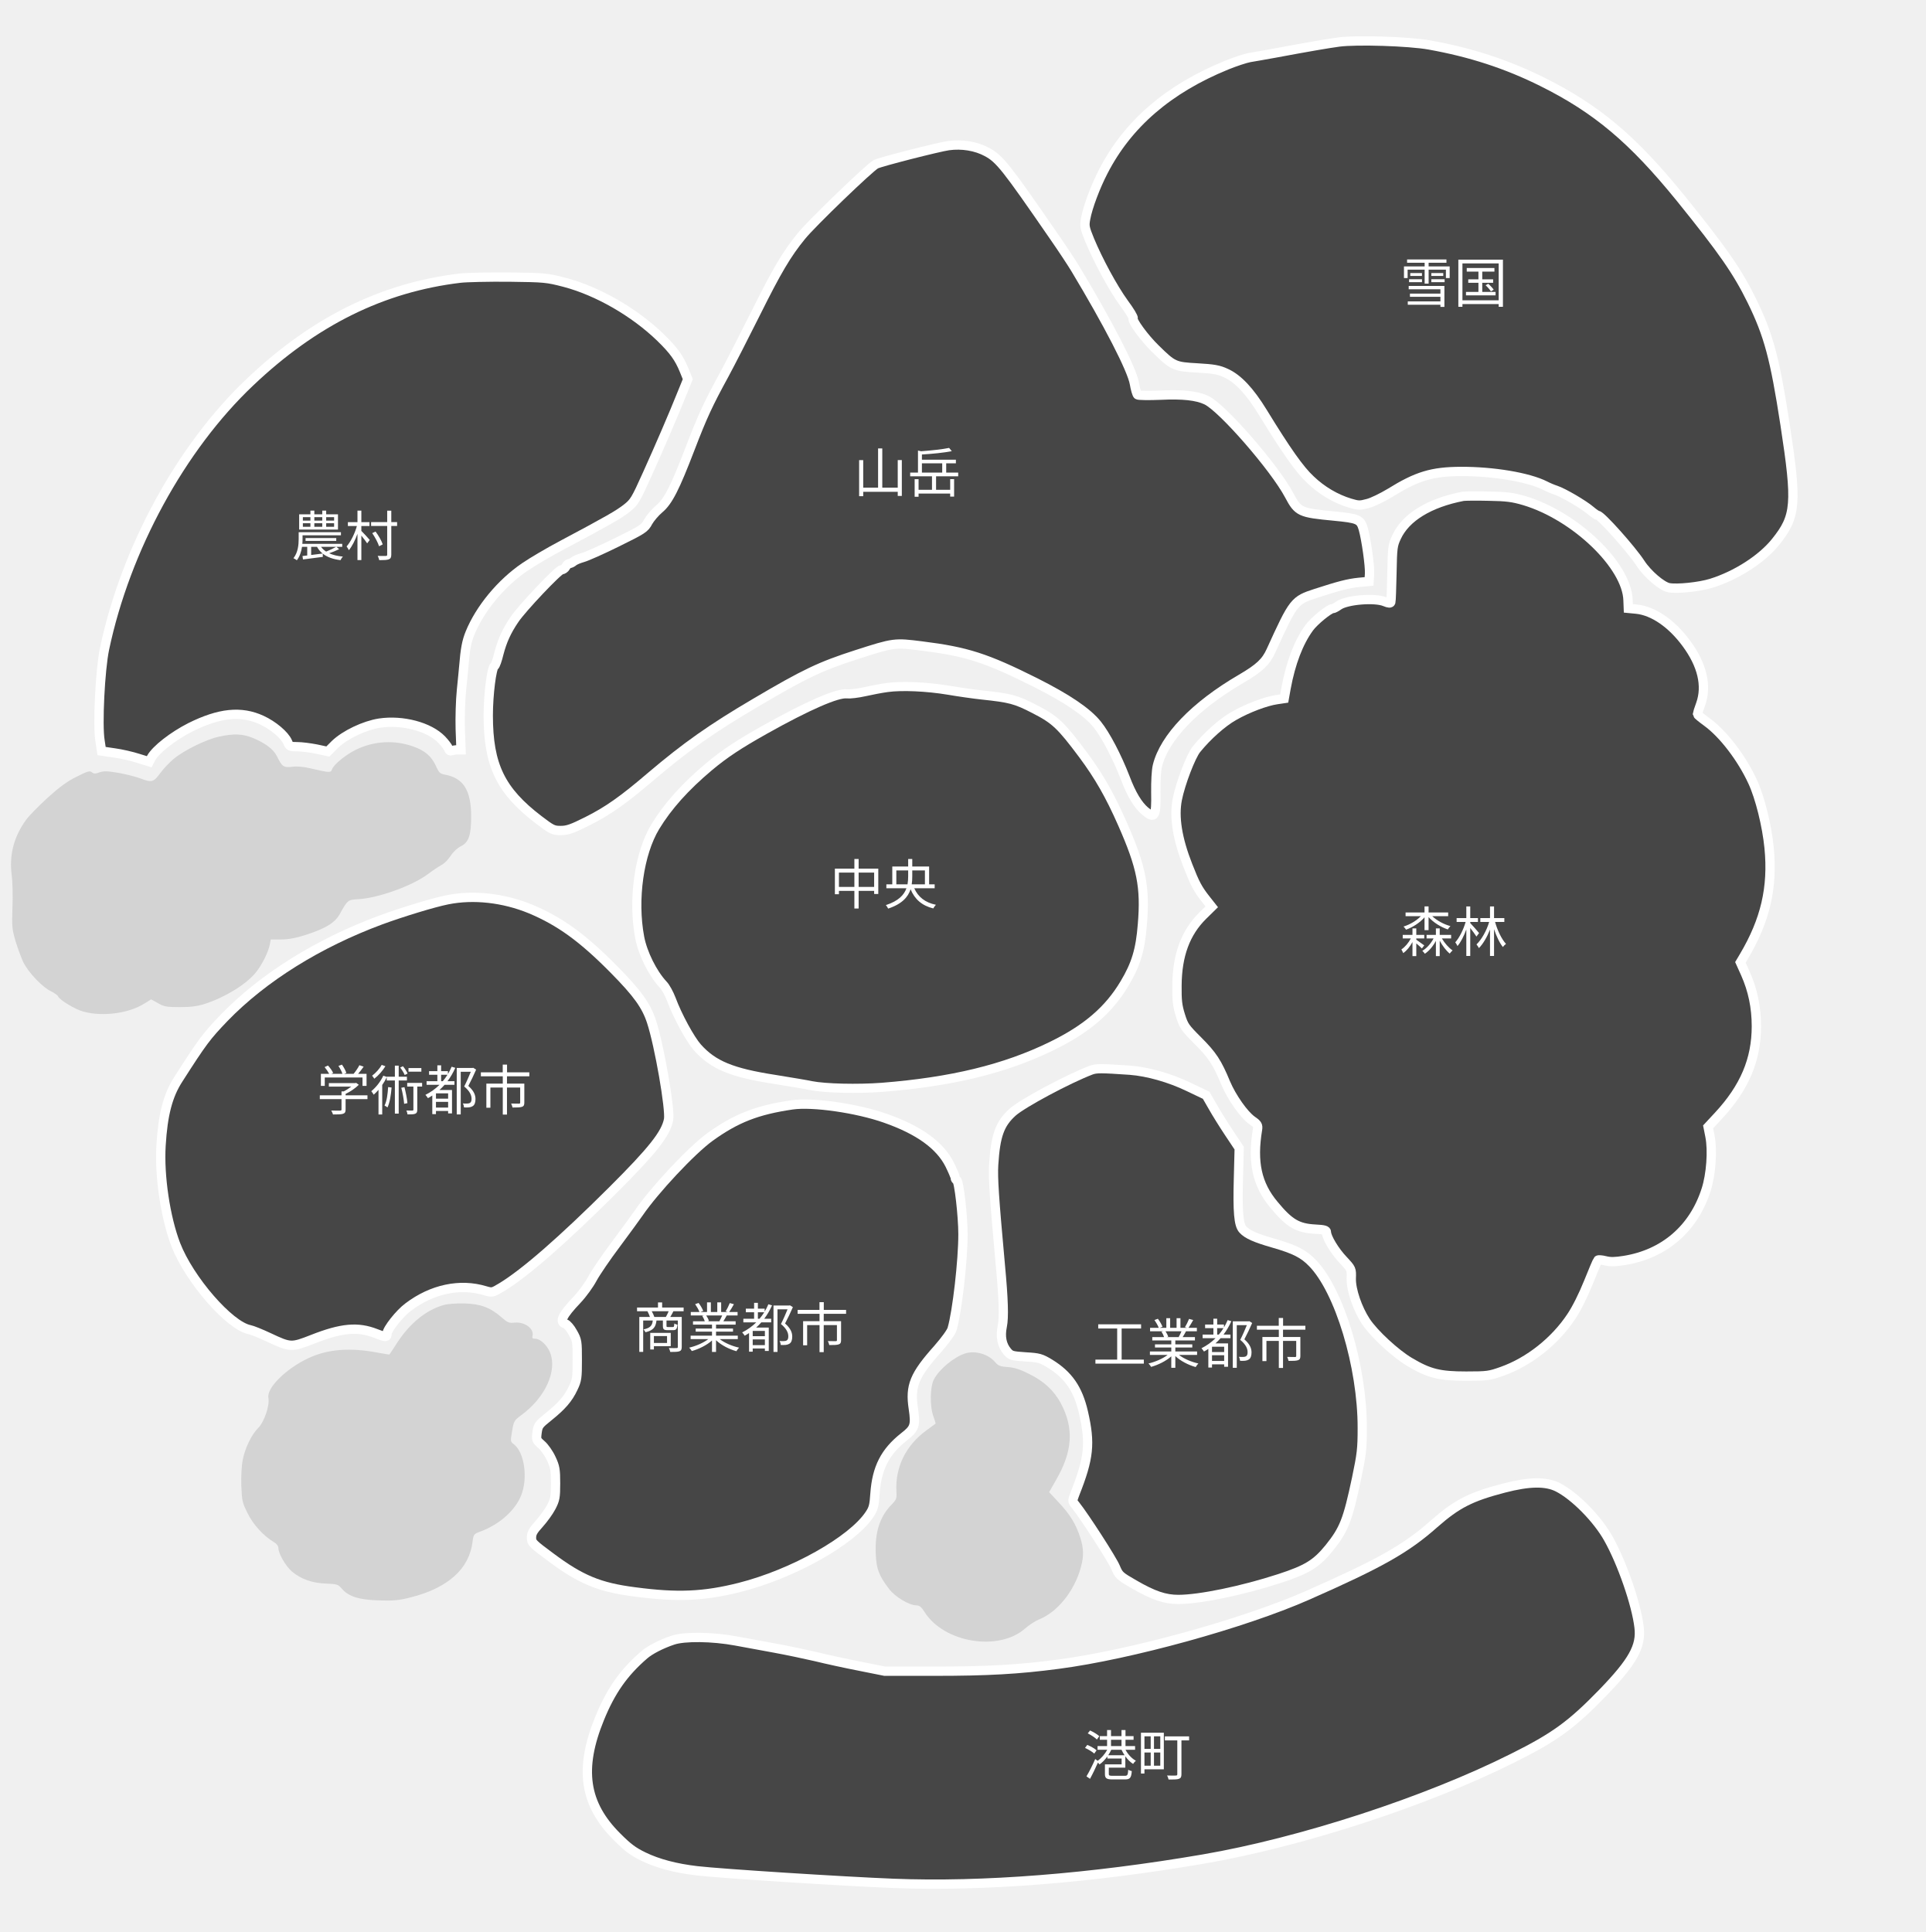
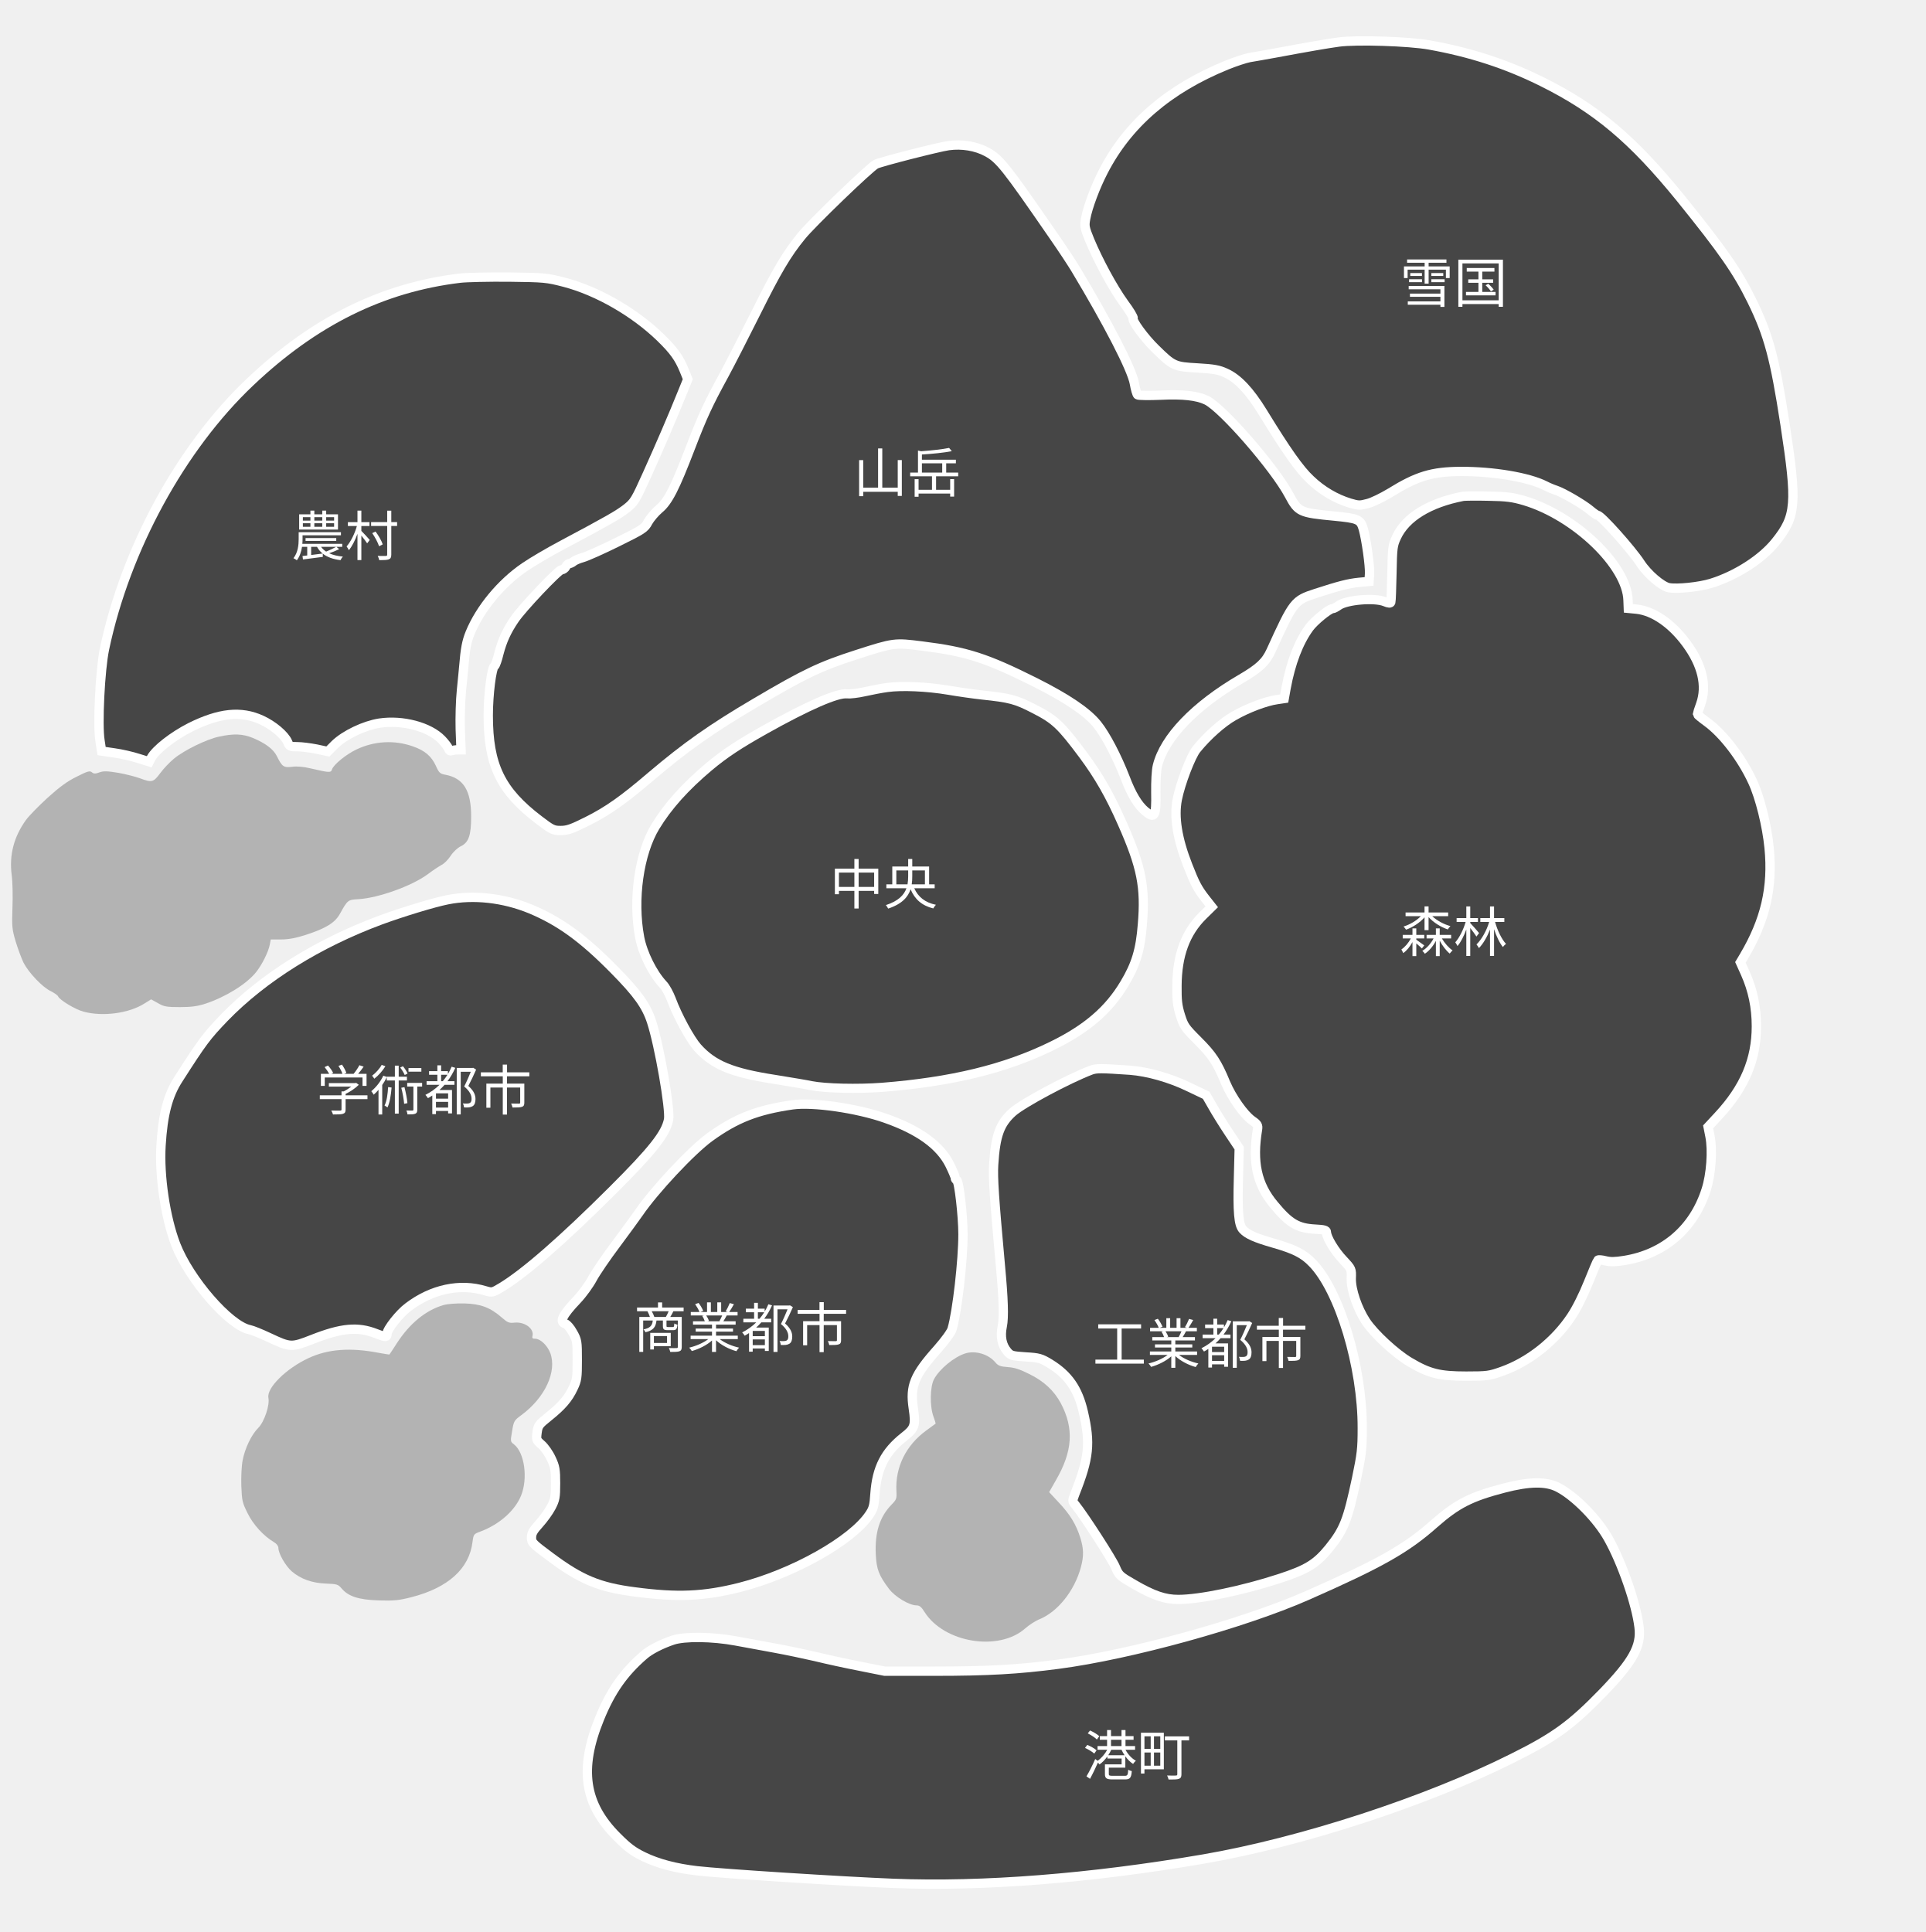
<svg xmlns="http://www.w3.org/2000/svg" version="1.0" width="3460pt" height="3472pt" viewBox="385 235 1010 1220" preserveAspectRatio="xMidYMid meet" id="territoryMapSVG">
  <defs>
    <style>
    .area-region {
      fill: #464646;
      stroke: #ffffff;
      stroke-width: 60;
      transition: all 0.3s ease;
    }
    .area-region:hover {
      opacity: 0.8;
    }
    .area-region.active {
      opacity: 0.7;
    }
    .area-region.inactive {
      opacity: 0.3;
    }
    .unnamed-area {
-       fill: #8F8F8F;
+       fill: #262626;
      stroke-width: 15;
      opacity: 0.3;
      transition: all 0.3s ease;
    }
    .area-label {
      fill: #ffffff;
      font-family: 'UtukushiMincho', serif;
      font-size: 340px;
      font-weight: normal;
      text-anchor: middle;
      pointer-events: none;
      user-select: none;
    }
  </style>
  </defs>
  <g transform="translate(0,1736) scale(0.1,-0.1)">
    <path id="area-雪国" class="area-region" data-area="雪国" transform="translate(11500, 13500) scale(0.98) translate(-11500, -13500)" d="M11270 14770 c-67 -9 -207 -33 -410 -71 -63 -11 -137 -25 -165 -29 -27 -5 -94 -27 -148 -49 -375 -153 -637 -379 -794 -684 -50 -96 -101 -231 -114 -304 -9 -48 -7 -59 26 -140 56 -134 150 -308 221 -406 36 -48 62 -92 59 -97 -10 -15 72 -127 144 -197 113 -111 122 -115 270 -123 106 -6 138 -12 183 -33 78 -35 154 -116 238 -253 152 -248 237 -369 307 -434 74 -71 163 -123 255 -151 53 -16 65 -16 113 -3 30 7 95 39 145 69 174 108 270 137 455 138 209 1 437 -37 545 -92 19 -10 50 -23 69 -29 48 -16 176 -91 221 -129 21 -18 43 -33 48 -33 21 0 217 -219 275 -308 46 -71 138 -149 183 -158 54 -10 197 5 272 28 162 50 327 156 416 267 133 165 139 247 61 756 -66 429 -106 578 -215 800 -92 187 -185 321 -459 660 -307 378 -539 574 -891 749 -229 114 -463 190 -727 237 -133 24 -469 34 -583 19z" />
    <text class="area-label" x="12000" y="13900" transform="scale(1,-1) translate(0,-27000)">雪国</text>
    <path id="area-山岳" class="area-region" data-area="山岳" transform="translate(8550, 12000) scale(0.98) translate(-8550, -12000)" d="M8815 14133 c-64 -9 -441 -105 -468 -120 -39 -20 -414 -381 -479 -462 -95 -116 -158 -223 -294 -496 -74 -148 -166 -328 -205 -400 -100 -183 -138 -264 -217 -470 -99 -258 -143 -345 -201 -393 -26 -22 -58 -60 -71 -83 -22 -42 -33 -49 -199 -131 -97 -48 -196 -92 -221 -99 -25 -7 -52 -18 -61 -26 -8 -7 -21 -13 -27 -13 -6 0 -16 -9 -22 -20 -6 -11 -19 -20 -28 -20 -20 0 -255 -248 -303 -320 -51 -75 -79 -138 -100 -218 -10 -42 -23 -79 -29 -82 -18 -11 -40 -183 -40 -319 0 -321 80 -485 325 -672 85 -65 95 -69 142 -69 43 0 72 10 170 59 134 67 233 137 413 291 224 190 388 306 670 472 322 190 419 236 655 312 239 77 243 77 418 55 289 -36 414 -76 732 -235 208 -105 333 -190 398 -270 55 -68 128 -208 181 -345 40 -106 82 -175 128 -214 62 -52 72 -35 69 121 -1 68 3 143 10 170 44 182 242 388 539 561 118 69 160 108 193 181 145 318 150 325 289 370 151 49 209 64 278 71 l65 6 3 49 c3 50 -21 219 -40 288 -18 63 -33 69 -188 84 -221 21 -232 26 -290 135 -94 177 -431 564 -533 612 -61 29 -152 39 -297 32 -74 -3 -140 -2 -146 2 -5 4 -15 37 -21 73 -16 92 -168 386 -380 739 -21 35 -86 134 -146 220 -300 435 -342 489 -424 533 -70 38 -161 53 -248 41z" />
    <text class="area-label" x="8550" y="14100" transform="scale(1,-1) translate(0,-26000)">山岳</text>
    <path id="area-農村" class="area-region" data-area="農村" transform="translate(5000, 12000) scale(0.98) translate(-5000, -12000)" d="M5740 13279 c-500 -60 -939 -277 -1352 -669 -445 -421 -802 -1075 -938 -1720 -28 -133 -46 -491 -29 -591 l10 -67 82 -12 c45 -6 114 -22 154 -35 l71 -22 13 25 c30 54 140 140 252 197 187 93 326 108 459 47 74 -34 149 -97 168 -142 11 -28 16 -30 62 -30 27 0 82 -7 123 -15 l74 -16 46 46 c64 62 190 122 287 137 148 22 320 -23 401 -107 20 -21 39 -46 43 -57 3 -12 11 -17 21 -14 8 3 25 6 38 6 l22 0 -5 133 c-2 75 1 185 8 253 7 65 13 135 15 154 9 110 18 158 40 212 64 157 200 322 353 426 48 33 157 97 242 142 297 158 361 195 414 236 49 39 57 51 133 220 83 184 165 374 226 526 l35 86 -23 57 c-33 81 -68 129 -152 211 -169 164 -406 300 -618 356 -116 30 -128 31 -360 34 -132 1 -274 -2 -315 -7z" />
    <text class="area-label" x="5000" y="12500" transform="scale(1,-1) translate(0,-24000)">農村</text>
    <path id="area-森林" class="area-region" data-area="森林" transform="translate(12000, 10500) scale(0.98) translate(-12000, -10500)" d="M12060 11904 c-217 -42 -369 -135 -428 -262 -25 -54 -27 -67 -30 -232 -2 -96 -5 -180 -7 -187 -3 -9 -12 -9 -39 2 -65 27 -247 12 -298 -25 -15 -11 -33 -20 -39 -20 -21 0 -119 -80 -150 -123 -68 -93 -119 -226 -149 -389 l-12 -67 -47 -7 c-71 -10 -190 -55 -277 -105 -75 -42 -172 -129 -241 -214 -36 -44 -104 -222 -124 -324 -22 -113 0 -253 68 -426 46 -118 64 -151 113 -214 l41 -52 -58 -57 c-111 -110 -165 -255 -166 -452 -1 -94 3 -129 22 -190 22 -70 29 -80 114 -165 92 -92 123 -139 178 -272 39 -92 117 -203 169 -240 35 -24 40 -32 36 -58 -35 -211 -4 -355 106 -486 99 -120 152 -151 266 -157 58 -3 72 -7 72 -20 0 -33 54 -123 108 -179 54 -58 54 -58 52 -119 -2 -73 40 -195 94 -277 53 -80 192 -208 282 -261 126 -75 193 -91 364 -91 137 0 150 2 232 31 174 62 340 194 445 352 35 52 77 137 111 221 30 75 57 139 61 143 3 4 25 2 49 -4 32 -8 63 -7 120 2 258 41 448 205 528 455 32 98 43 254 25 345 l-12 61 66 71 c169 182 245 362 245 577 0 123 -23 233 -71 341 l-32 71 22 37 c139 234 188 445 163 701 -14 143 -59 325 -106 426 -70 152 -190 309 -295 385 -33 24 -61 47 -61 50 0 3 9 33 21 65 42 118 10 253 -92 391 -94 128 -213 210 -322 221 l-52 5 -2 52 c-6 223 -340 544 -668 642 -75 22 -113 27 -230 29 -77 2 -151 1 -165 -1z" />
    <text class="area-label" x="12000" y="12000" transform="scale(1,-1) translate(0,-21000)">森林</text>
    <path id="area-中央" class="area-region" data-area="中央" transform="translate(8400, 9700) scale(0.96) translate(-8400, -9700)" d="M8425 10709 c-38 -5 -106 -18 -150 -28 -44 -10 -96 -16 -116 -14 -62 8 -259 -78 -539 -235 -171 -96 -264 -157 -368 -244 -157 -132 -271 -259 -353 -394 -107 -176 -150 -480 -103 -729 20 -105 85 -236 154 -310 16 -16 40 -60 54 -97 41 -111 125 -264 172 -317 104 -116 225 -166 509 -210 105 -17 213 -35 240 -41 90 -18 305 -23 465 -11 457 36 808 121 1115 271 230 112 376 237 480 412 75 125 104 221 117 388 21 247 -6 380 -132 665 -83 188 -155 313 -259 453 -145 194 -183 230 -318 299 -124 64 -159 73 -348 93 -55 6 -153 20 -217 31 -143 24 -309 31 -403 18z" />
    <text class="area-label" x="8400" y="9700" transform="scale(1,-1) translate(0,-19000)">中央</text>
    <path class="unnamed-area" transform="translate(4500, 9500) scale(0.96) translate(-4500, -9500)" d="M4191 10394 c-81 -17 -230 -90 -296 -145 -27 -22 -68 -65 -90 -95 -45 -61 -55 -63 -133 -34 -29 11 -93 27 -142 36 -74 12 -97 13 -125 3 -27 -10 -37 -10 -50 1 -13 11 -28 7 -99 -29 -63 -31 -111 -66 -193 -140 -60 -55 -123 -120 -141 -145 -80 -111 -111 -231 -94 -362 6 -43 8 -140 5 -214 -4 -125 -3 -142 21 -223 15 -49 38 -111 52 -140 34 -66 124 -161 179 -187 24 -12 45 -27 48 -34 9 -24 114 -87 168 -101 126 -34 298 -11 399 53 l45 28 45 -25 c40 -23 56 -26 145 -26 77 0 116 6 169 23 133 45 266 127 330 205 39 48 83 135 92 185 l6 32 68 0 c49 0 96 9 162 30 132 43 191 79 224 137 52 94 53 94 124 98 130 8 350 87 453 163 34 26 76 53 92 62 17 8 44 35 60 60 17 26 46 53 67 63 52 25 68 72 68 196 0 172 -51 253 -172 275 -33 6 -40 13 -61 60 -29 62 -72 99 -150 126 -122 43 -254 36 -373 -21 -67 -32 -149 -99 -159 -130 -8 -23 -15 -23 -140 6 -44 11 -89 15 -121 11 -58 -7 -67 0 -102 70 -23 46 -75 85 -159 120 -66 27 -126 29 -222 8z" />
    <path id="area-学術都市" class="area-region" data-area="学術都市" transform="translate(5500, 8500) scale(0.98) translate(-5500, -8500)" d="M5649 9345 c-90 -18 -290 -79 -429 -130 -402 -149 -757 -370 -1008 -629 -115 -120 -139 -151 -297 -398 -67 -104 -99 -227 -111 -426 -12 -195 28 -465 95 -639 87 -225 346 -523 476 -548 16 -3 73 -26 126 -51 136 -64 144 -64 279 -11 188 74 292 83 409 37 64 -25 71 -25 71 -1 0 28 81 131 137 172 153 116 334 154 495 105 46 -13 47 -13 104 21 150 90 396 305 715 623 260 259 346 368 363 459 12 65 -60 479 -110 631 -34 104 -91 183 -241 335 -202 205 -350 312 -539 391 -173 71 -366 93 -535 59z" />
    <text class="area-label" x="5500" y="9000" transform="scale(1,-1) translate(0,-17000)">学術都市</text>
    <path id="area-工業都市" class="area-region" data-area="工業都市" transform="translate(10400, 7500) scale(0.97) translate(-10400, -7500)" d="M9690 8276 c-150 -57 -447 -216 -512 -274 -83 -75 -111 -151 -123 -342 -5 -87 3 -209 44 -660 20 -214 24 -334 12 -392 -14 -67 -3 -123 33 -165 22 -26 31 -28 119 -34 87 -5 100 -9 158 -44 120 -74 183 -164 218 -316 47 -203 37 -299 -55 -531 -18 -48 -18 -48 4 -75 59 -74 241 -356 260 -404 22 -52 27 -57 121 -111 126 -73 201 -98 288 -98 139 0 415 57 658 136 181 59 240 96 324 199 97 121 120 180 178 453 33 158 37 193 37 327 1 402 -149 897 -325 1076 -58 60 -116 89 -252 128 -119 34 -172 58 -200 89 -28 30 -35 116 -29 334 l5 196 -66 99 c-36 54 -84 131 -107 172 l-42 73 -113 54 c-124 60 -267 100 -382 109 -189 13 -219 13 -253 1z" />
    <text class="area-label" x="10400" y="8600" transform="scale(1,-1) translate(0,-15000)">工業都市</text>
    <path id="area-商業都市" class="area-region" data-area="商業都市" transform="translate(7500, 7500) scale(0.98) translate(-7500, -7500)" d="M7830 8044 c-227 -33 -362 -86 -530 -207 -120 -87 -358 -342 -458 -488 -17 -25 -83 -115 -146 -200 -64 -85 -132 -185 -153 -224 -20 -38 -64 -99 -98 -135 -97 -102 -118 -146 -76 -157 10 -3 32 -28 47 -56 28 -49 29 -58 29 -177 0 -114 -2 -130 -26 -180 -32 -69 -74 -117 -160 -186 -61 -49 -67 -56 -73 -101 -6 -46 -5 -49 28 -78 19 -16 48 -57 63 -90 25 -53 28 -71 28 -160 0 -90 -3 -105 -28 -153 -15 -29 -50 -77 -77 -107 -40 -44 -50 -62 -50 -90 0 -32 7 -39 123 -125 194 -145 314 -195 541 -224 277 -37 448 -29 678 29 343 87 724 301 836 470 25 37 30 57 35 134 12 166 65 269 186 365 71 55 77 74 61 184 -22 145 6 214 158 384 48 55 86 107 92 128 33 114 70 441 70 610 0 117 -26 344 -40 348 -5 2 -10 9 -10 16 0 8 -16 45 -35 84 -63 126 -199 224 -416 300 -182 64 -466 105 -599 86z" />
    <text class="area-label" x="7500" y="8500" transform="scale(1,-1) translate(0,-15000)">商業都市</text>
    <path class="unnamed-area" transform="translate(5500, 6500) scale(0.94) translate(-5500, -6500)" d="M5629 6786 c-118 -34 -227 -123 -313 -256 -27 -41 -49 -76 -50 -76 -1 -1 -32 4 -71 11 -191 37 -341 26 -472 -35 -151 -70 -283 -201 -270 -267 10 -50 -28 -162 -68 -202 -45 -44 -90 -137 -105 -218 -7 -34 -11 -110 -9 -170 4 -103 7 -114 42 -185 37 -76 108 -154 178 -195 17 -10 29 -26 29 -38 0 -38 48 -121 90 -158 61 -52 138 -79 232 -82 72 -3 79 -5 103 -33 45 -53 114 -76 250 -80 103 -3 134 0 220 22 245 63 387 191 409 370 7 53 8 54 54 71 128 48 233 142 273 243 46 116 22 287 -48 342 -25 19 -25 20 -13 89 11 68 14 72 61 107 160 117 242 294 195 419 -20 51 -67 95 -101 95 -18 0 -22 4 -18 19 12 48 -52 96 -121 89 -36 -4 -46 0 -85 34 -78 68 -142 92 -251 95 -56 1 -114 -3 -141 -11z" />
    <path class="unnamed-area" transform="translate(9000, 6500) scale(0.93) translate(-9000, -6500)" d="M8910 6461 c-76 -24 -176 -106 -213 -176 -27 -51 -29 -186 -3 -254 9 -24 15 -45 14 -47 -2 -1 -30 -22 -64 -47 -138 -101 -210 -249 -202 -409 3 -54 1 -59 -34 -95 -80 -83 -113 -188 -106 -337 5 -100 20 -141 89 -233 41 -55 138 -113 188 -113 20 0 33 -11 54 -45 133 -210 505 -270 684 -111 26 23 68 50 92 60 127 50 243 195 286 357 20 74 19 125 -5 200 -28 89 -70 158 -146 238 l-65 70 45 79 c115 198 125 353 34 525 -46 85 -114 149 -214 198 -64 32 -100 44 -146 47 -52 4 -65 9 -85 33 -47 55 -134 81 -203 60z" />
    <path id="area-港町" class="area-region" data-area="港町" transform="translate(10000, 4500) scale(0.98) translate(-10000, -4500)" d="M12365 5636 c-215 -56 -303 -101 -449 -229 -182 -162 -351 -257 -821 -464 -409 -180 -1137 -381 -1602 -442 -257 -34 -458 -45 -793 -45 l-325 0 -160 32 c-88 17 -216 45 -285 62 -69 16 -188 41 -265 55 -77 14 -189 35 -250 46 -151 28 -331 30 -405 5 -75 -25 -148 -63 -185 -95 -132 -114 -215 -232 -287 -409 -133 -325 -100 -552 112 -763 70 -70 103 -95 171 -128 93 -45 207 -75 344 -91 153 -18 955 -69 1264 -81 579 -23 1272 32 2001 157 627 108 1433 370 1991 650 271 135 378 213 580 421 194 201 249 299 234 422 -17 148 -110 416 -198 572 -70 126 -218 276 -325 330 -77 39 -185 37 -347 -5z" />
    <text class="area-label" x="10000" y="6200" transform="scale(1,-1) translate(0,-10000)">港町</text>
  </g>
</svg>
